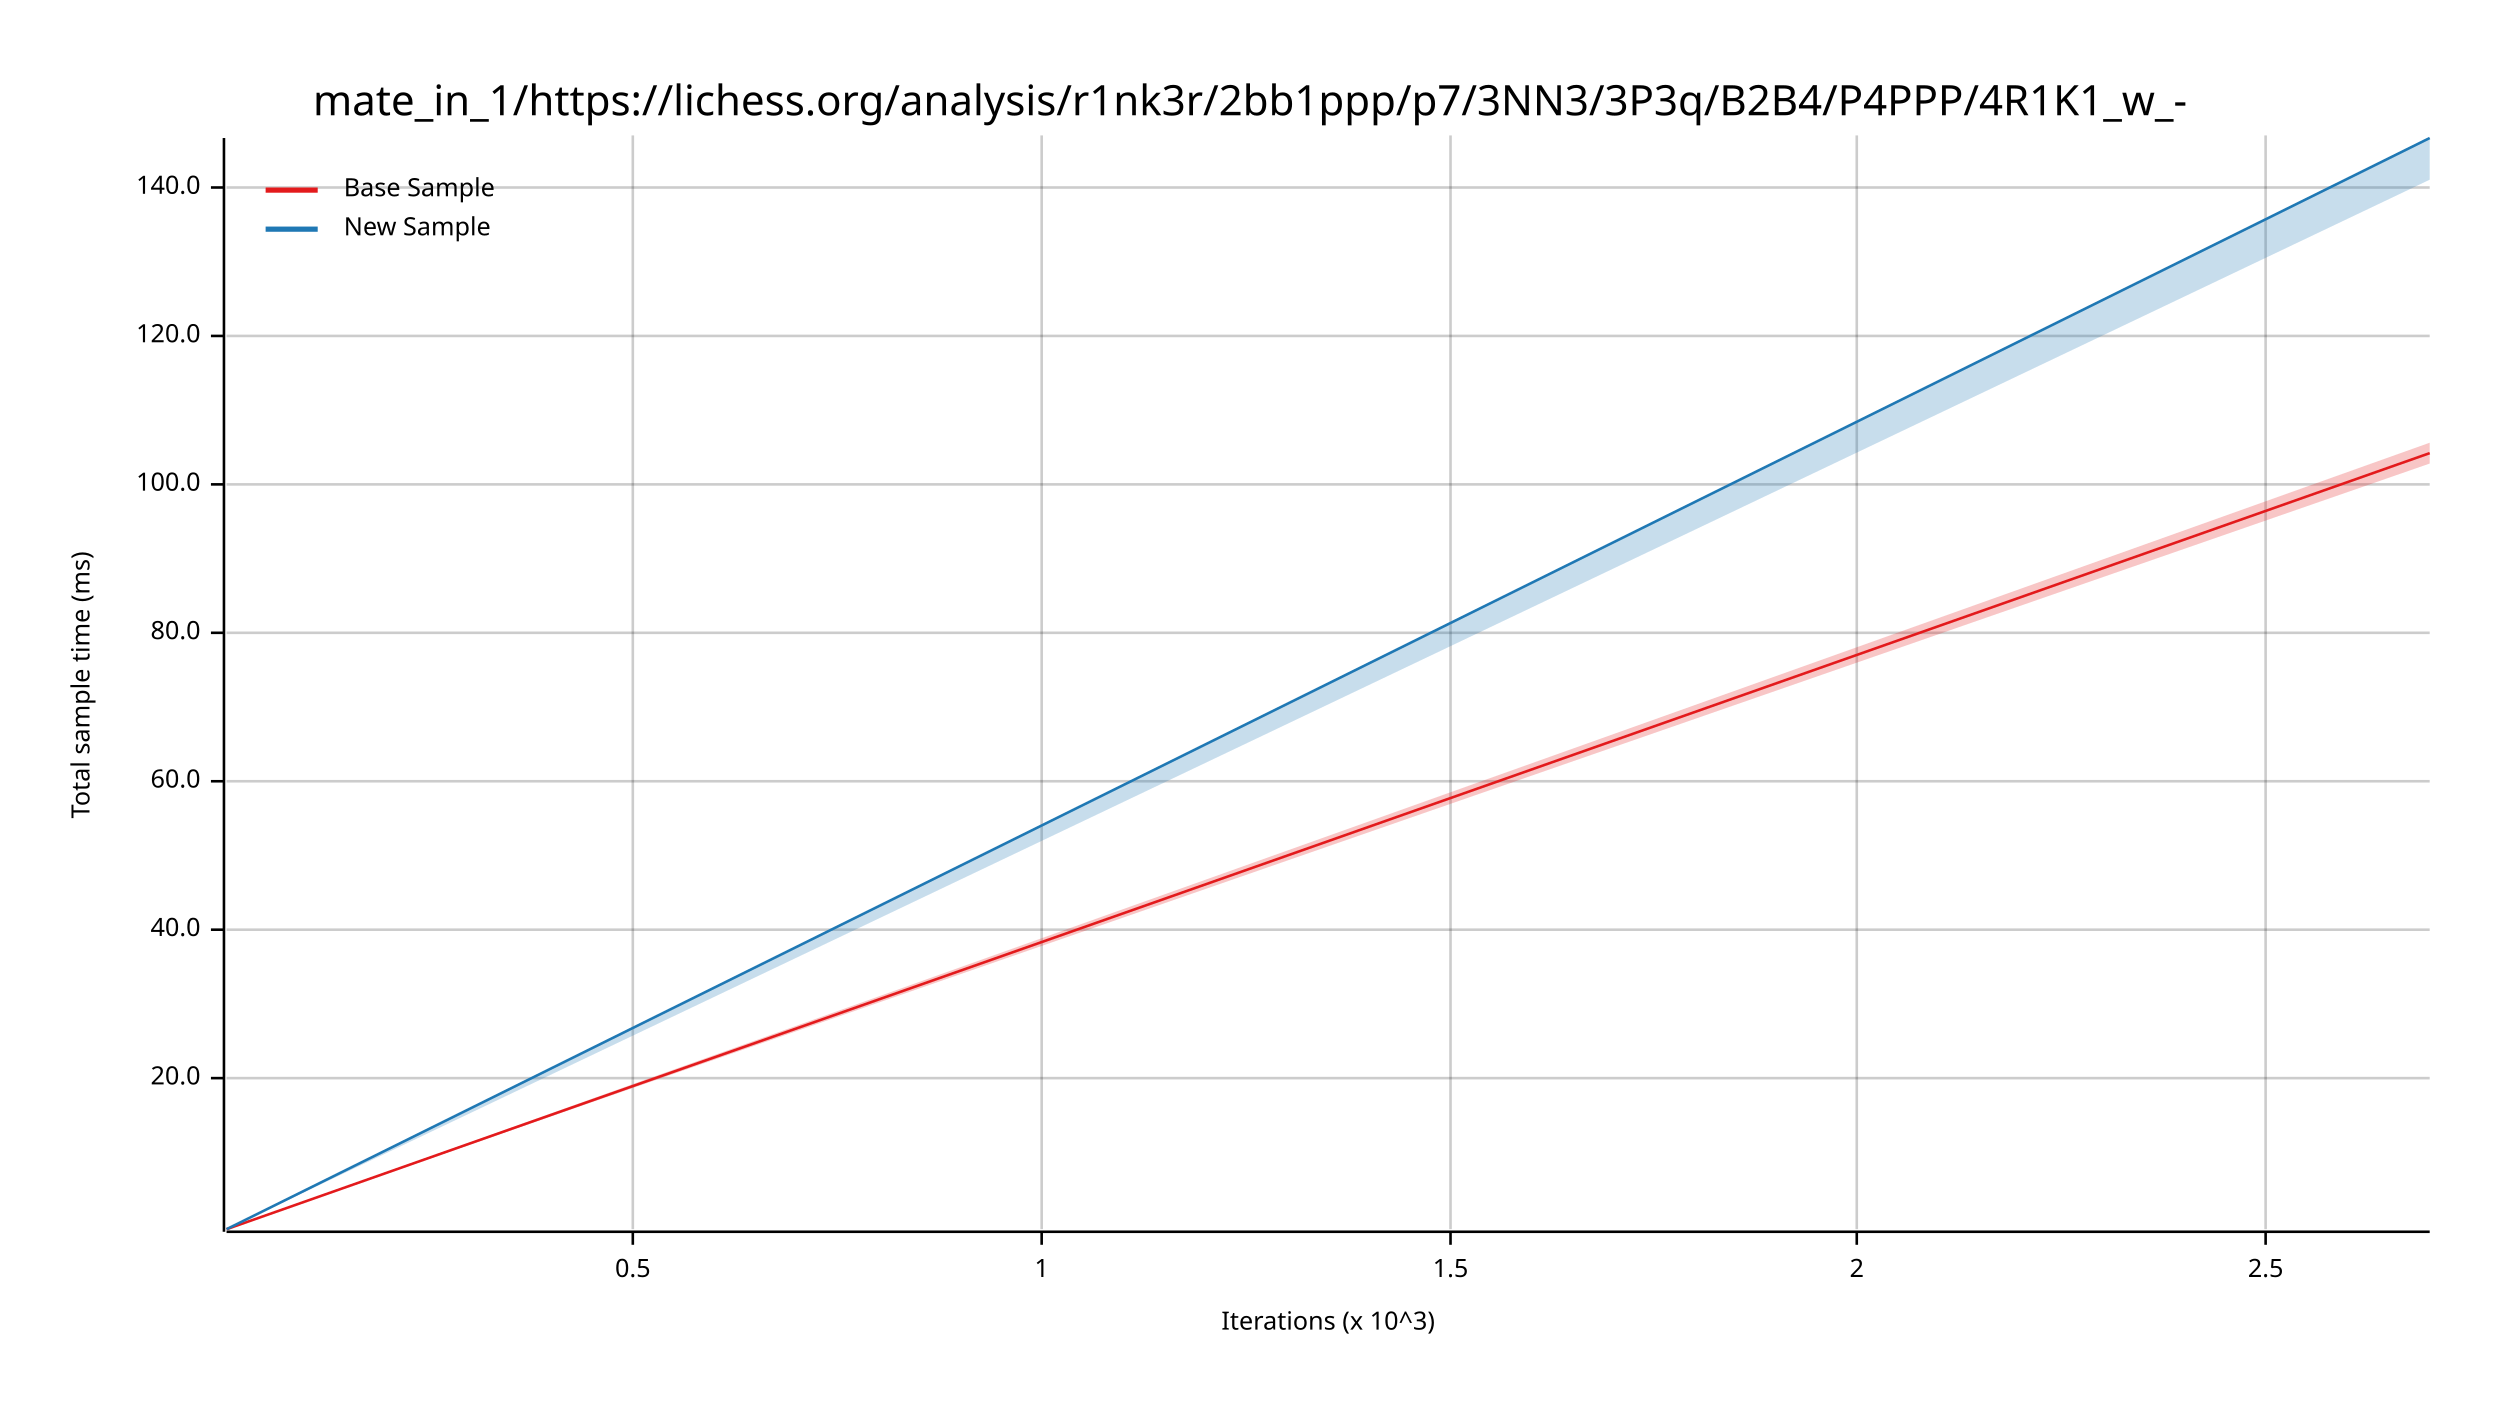
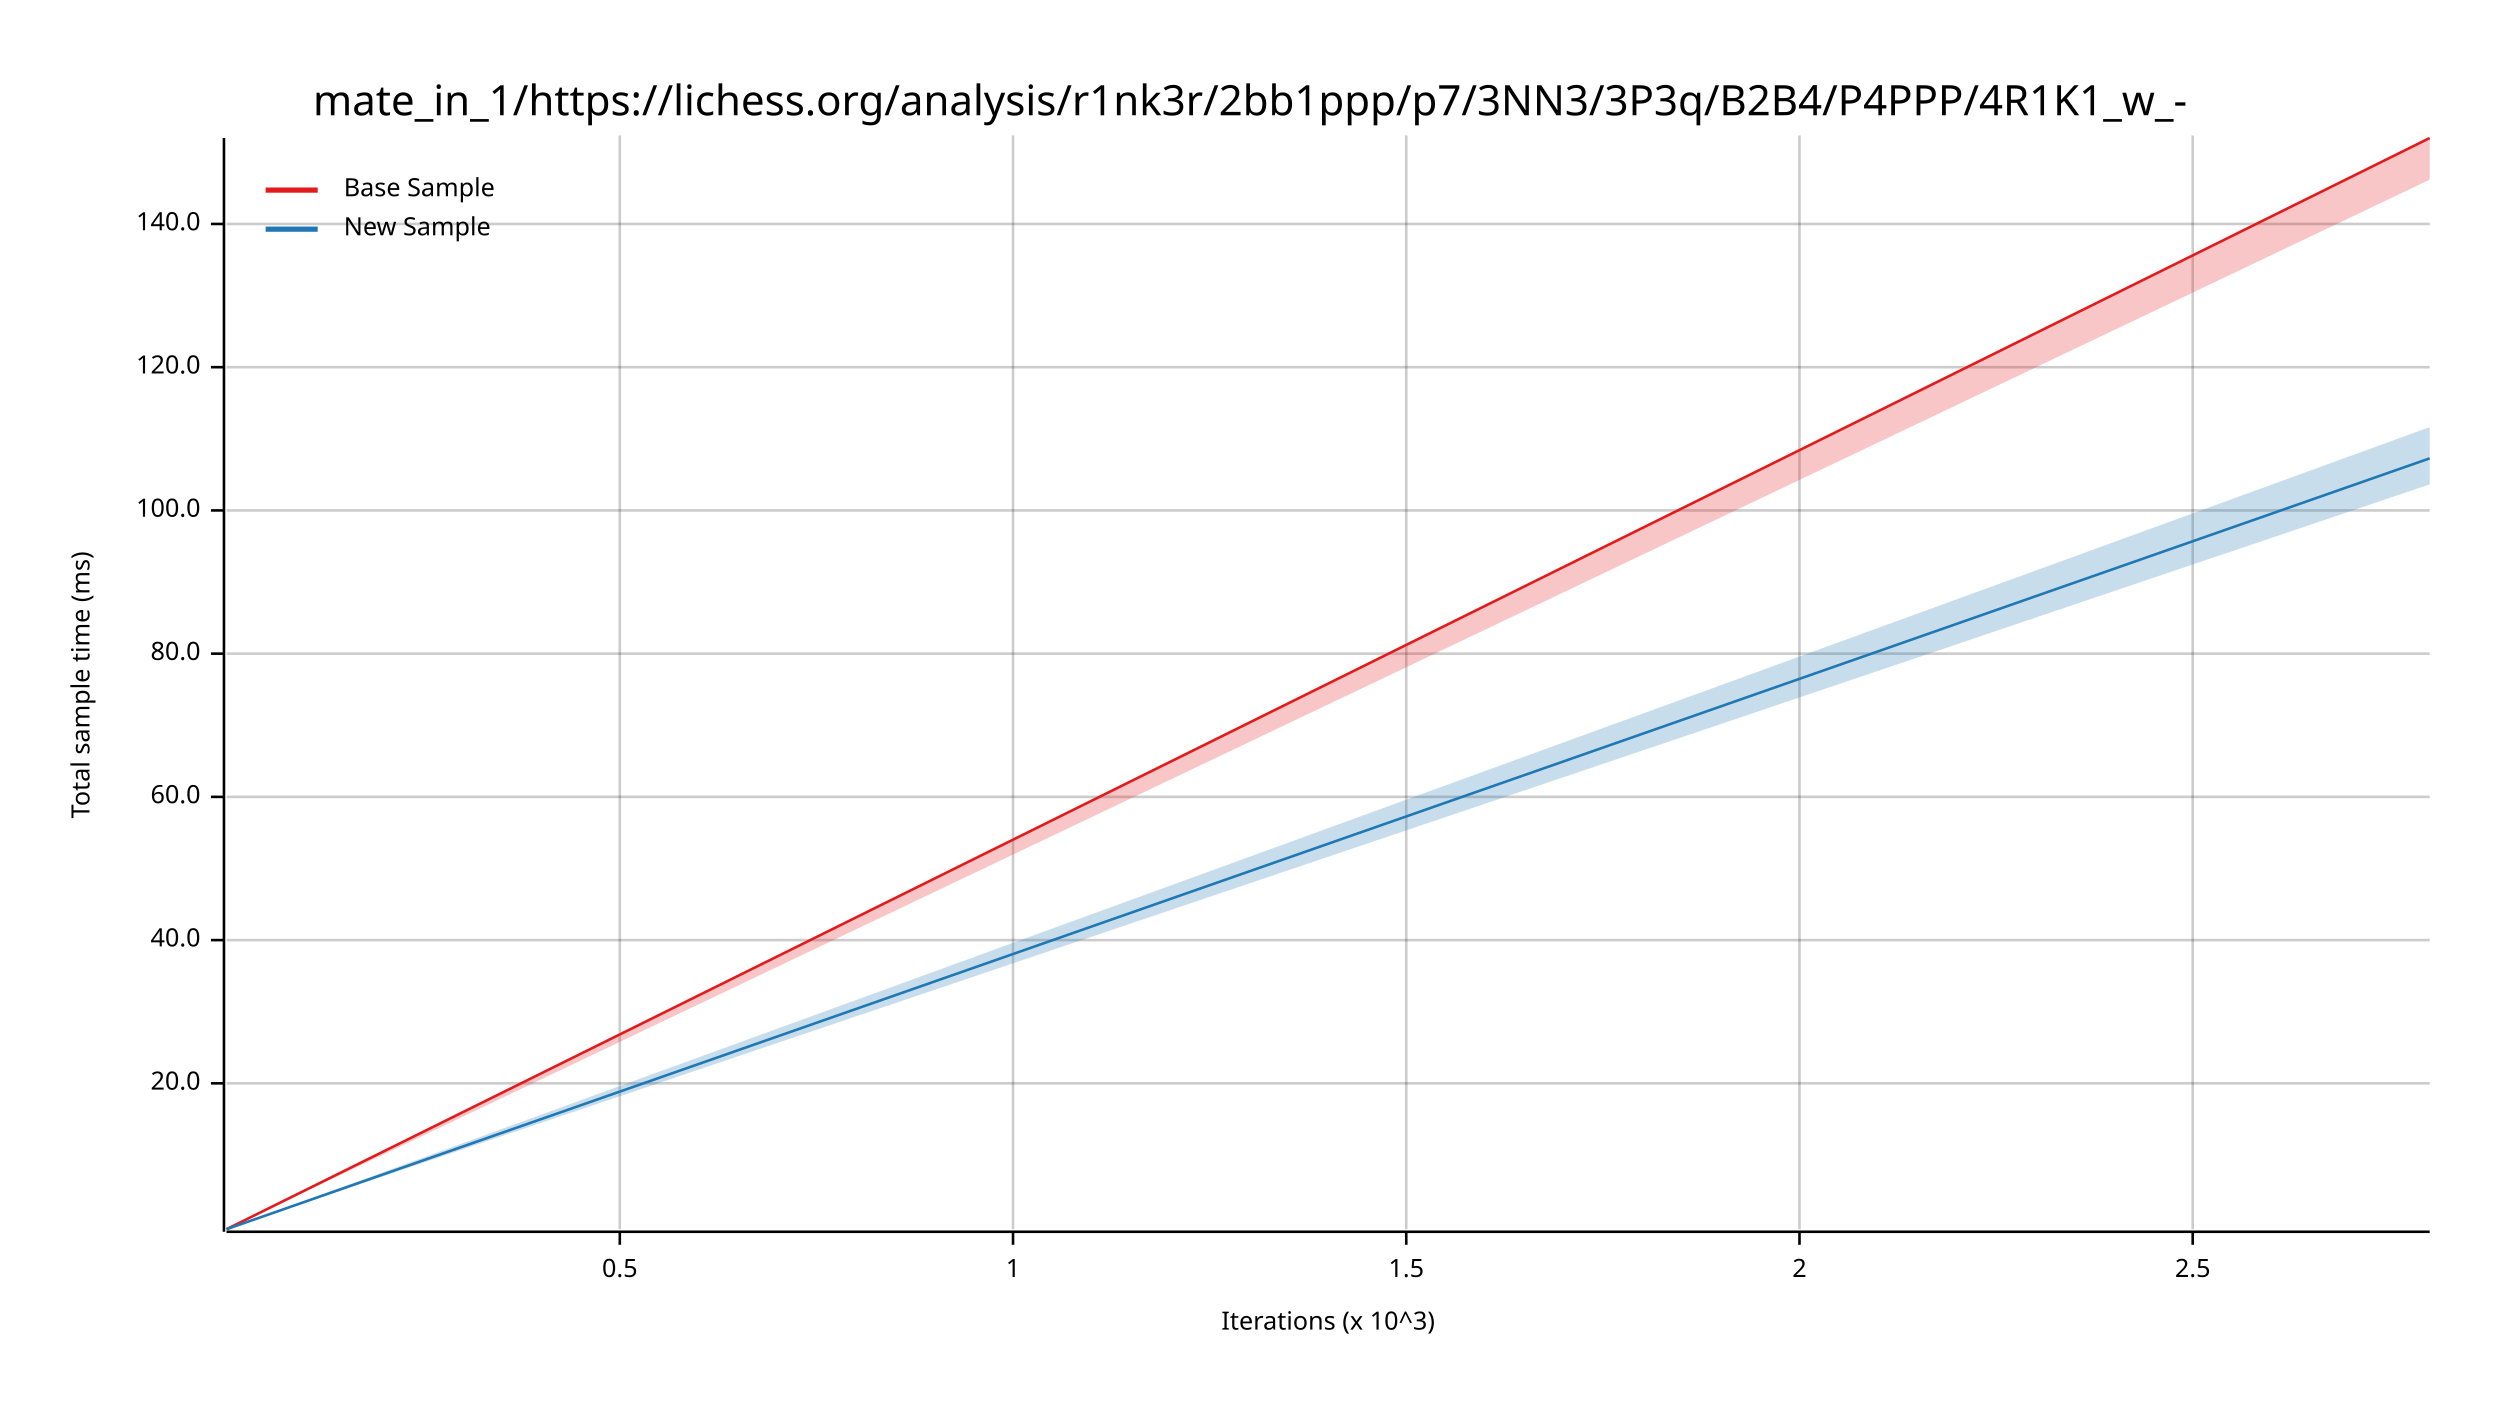
<svg xmlns="http://www.w3.org/2000/svg" width="960" height="540" viewBox="0 0 960 540">
  <text x="480" y="32" dy="0.76em" text-anchor="middle" font-family="sans-serif" font-size="16.129" opacity="1" fill="#000000">
mate_in_1/https://lichess.org/analysis/r1nk3r/2bb1ppp/p7/3NN3/3P3q/B2B4/P4PPP/4R1K1_w_-
</text>
  <text x="27" y="263" dy="0.76em" text-anchor="middle" font-family="sans-serif" font-size="9.677" opacity="1" fill="#000000" transform="rotate(270, 27, 263)">
Total sample time (ms)
</text>
  <text x="510" y="513" dy="-0.5ex" text-anchor="middle" font-family="sans-serif" font-size="9.677" opacity="1" fill="#000000">
Iterations (x 10^3)
</text>
-   <line opacity="0.2" stroke="#000000" stroke-width="1" x1="243" y1="472" x2="243" y2="52" />
-   <line opacity="0.2" stroke="#000000" stroke-width="1" x1="400" y1="472" x2="400" y2="52" />
-   <line opacity="0.2" stroke="#000000" stroke-width="1" x1="557" y1="472" x2="557" y2="52" />
-   <line opacity="0.2" stroke="#000000" stroke-width="1" x1="713" y1="472" x2="713" y2="52" />
-   <line opacity="0.2" stroke="#000000" stroke-width="1" x1="870" y1="472" x2="870" y2="52" />
-   <line opacity="0.2" stroke="#000000" stroke-width="1" x1="87" y1="414" x2="933" y2="414" />
-   <line opacity="0.2" stroke="#000000" stroke-width="1" x1="87" y1="357" x2="933" y2="357" />
-   <line opacity="0.2" stroke="#000000" stroke-width="1" x1="87" y1="300" x2="933" y2="300" />
-   <line opacity="0.2" stroke="#000000" stroke-width="1" x1="87" y1="243" x2="933" y2="243" />
-   <line opacity="0.2" stroke="#000000" stroke-width="1" x1="87" y1="186" x2="933" y2="186" />
-   <line opacity="0.2" stroke="#000000" stroke-width="1" x1="87" y1="129" x2="933" y2="129" />
-   <line opacity="0.2" stroke="#000000" stroke-width="1" x1="87" y1="72" x2="933" y2="72" />
+   <line opacity="0.2" stroke="#000000" stroke-width="1" x1="238" y1="472" x2="238" y2="52" />
+   <line opacity="0.2" stroke="#000000" stroke-width="1" x1="389" y1="472" x2="389" y2="52" />
+   <line opacity="0.2" stroke="#000000" stroke-width="1" x1="540" y1="472" x2="540" y2="52" />
+   <line opacity="0.2" stroke="#000000" stroke-width="1" x1="691" y1="472" x2="691" y2="52" />
+   <line opacity="0.2" stroke="#000000" stroke-width="1" x1="842" y1="472" x2="842" y2="52" />
+   <line opacity="0.2" stroke="#000000" stroke-width="1" x1="87" y1="416" x2="933" y2="416" />
+   <line opacity="0.2" stroke="#000000" stroke-width="1" x1="87" y1="361" x2="933" y2="361" />
+   <line opacity="0.2" stroke="#000000" stroke-width="1" x1="87" y1="306" x2="933" y2="306" />
+   <line opacity="0.2" stroke="#000000" stroke-width="1" x1="87" y1="251" x2="933" y2="251" />
+   <line opacity="0.2" stroke="#000000" stroke-width="1" x1="87" y1="196" x2="933" y2="196" />
+   <line opacity="0.2" stroke="#000000" stroke-width="1" x1="87" y1="141" x2="933" y2="141" />
+   <line opacity="0.2" stroke="#000000" stroke-width="1" x1="87" y1="86" x2="933" y2="86" />
  <polyline fill="none" opacity="1" stroke="#000000" stroke-width="1" points="86,53 86,473 " />
-   <text x="77" y="414" dy="0.5ex" text-anchor="end" font-family="sans-serif" font-size="9.677" opacity="1" fill="#000000">
+   <text x="77" y="416" dy="0.5ex" text-anchor="end" font-family="sans-serif" font-size="9.677" opacity="1" fill="#000000">
20.0
</text>
-   <polyline fill="none" opacity="1" stroke="#000000" stroke-width="1" points="81,414 86,414 " />
-   <text x="77" y="357" dy="0.5ex" text-anchor="end" font-family="sans-serif" font-size="9.677" opacity="1" fill="#000000">
+   <polyline fill="none" opacity="1" stroke="#000000" stroke-width="1" points="81,416 86,416 " />
+   <text x="77" y="361" dy="0.5ex" text-anchor="end" font-family="sans-serif" font-size="9.677" opacity="1" fill="#000000">
40.0
</text>
-   <polyline fill="none" opacity="1" stroke="#000000" stroke-width="1" points="81,357 86,357 " />
-   <text x="77" y="300" dy="0.5ex" text-anchor="end" font-family="sans-serif" font-size="9.677" opacity="1" fill="#000000">
+   <polyline fill="none" opacity="1" stroke="#000000" stroke-width="1" points="81,361 86,361 " />
+   <text x="77" y="306" dy="0.5ex" text-anchor="end" font-family="sans-serif" font-size="9.677" opacity="1" fill="#000000">
60.0
</text>
-   <polyline fill="none" opacity="1" stroke="#000000" stroke-width="1" points="81,300 86,300 " />
-   <text x="77" y="243" dy="0.5ex" text-anchor="end" font-family="sans-serif" font-size="9.677" opacity="1" fill="#000000">
+   <polyline fill="none" opacity="1" stroke="#000000" stroke-width="1" points="81,306 86,306 " />
+   <text x="77" y="251" dy="0.5ex" text-anchor="end" font-family="sans-serif" font-size="9.677" opacity="1" fill="#000000">
80.0
</text>
-   <polyline fill="none" opacity="1" stroke="#000000" stroke-width="1" points="81,243 86,243 " />
-   <text x="77" y="186" dy="0.5ex" text-anchor="end" font-family="sans-serif" font-size="9.677" opacity="1" fill="#000000">
+   <polyline fill="none" opacity="1" stroke="#000000" stroke-width="1" points="81,251 86,251 " />
+   <text x="77" y="196" dy="0.5ex" text-anchor="end" font-family="sans-serif" font-size="9.677" opacity="1" fill="#000000">
100.0
</text>
-   <polyline fill="none" opacity="1" stroke="#000000" stroke-width="1" points="81,186 86,186 " />
-   <text x="77" y="129" dy="0.5ex" text-anchor="end" font-family="sans-serif" font-size="9.677" opacity="1" fill="#000000">
+   <polyline fill="none" opacity="1" stroke="#000000" stroke-width="1" points="81,196 86,196 " />
+   <text x="77" y="141" dy="0.5ex" text-anchor="end" font-family="sans-serif" font-size="9.677" opacity="1" fill="#000000">
120.0
</text>
-   <polyline fill="none" opacity="1" stroke="#000000" stroke-width="1" points="81,129 86,129 " />
-   <text x="77" y="72" dy="0.5ex" text-anchor="end" font-family="sans-serif" font-size="9.677" opacity="1" fill="#000000">
+   <polyline fill="none" opacity="1" stroke="#000000" stroke-width="1" points="81,141 86,141 " />
+   <text x="77" y="86" dy="0.5ex" text-anchor="end" font-family="sans-serif" font-size="9.677" opacity="1" fill="#000000">
140.0
</text>
-   <polyline fill="none" opacity="1" stroke="#000000" stroke-width="1" points="81,72 86,72 " />
+   <polyline fill="none" opacity="1" stroke="#000000" stroke-width="1" points="81,86 86,86 " />
  <polyline fill="none" opacity="1" stroke="#000000" stroke-width="1" points="87,473 933,473 " />
-   <text x="243" y="483" dy="0.76em" text-anchor="middle" font-family="sans-serif" font-size="9.677" opacity="1" fill="#000000">
+   <text x="238" y="483" dy="0.76em" text-anchor="middle" font-family="sans-serif" font-size="9.677" opacity="1" fill="#000000">
0.5
</text>
-   <polyline fill="none" opacity="1" stroke="#000000" stroke-width="1" points="243,473 243,478 " />
-   <text x="400" y="483" dy="0.76em" text-anchor="middle" font-family="sans-serif" font-size="9.677" opacity="1" fill="#000000">
+   <polyline fill="none" opacity="1" stroke="#000000" stroke-width="1" points="238,473 238,478 " />
+   <text x="389" y="483" dy="0.76em" text-anchor="middle" font-family="sans-serif" font-size="9.677" opacity="1" fill="#000000">
1
</text>
-   <polyline fill="none" opacity="1" stroke="#000000" stroke-width="1" points="400,473 400,478 " />
-   <text x="557" y="483" dy="0.76em" text-anchor="middle" font-family="sans-serif" font-size="9.677" opacity="1" fill="#000000">
+   <polyline fill="none" opacity="1" stroke="#000000" stroke-width="1" points="389,473 389,478 " />
+   <text x="540" y="483" dy="0.76em" text-anchor="middle" font-family="sans-serif" font-size="9.677" opacity="1" fill="#000000">
1.5
</text>
-   <polyline fill="none" opacity="1" stroke="#000000" stroke-width="1" points="557,473 557,478 " />
-   <text x="713" y="483" dy="0.76em" text-anchor="middle" font-family="sans-serif" font-size="9.677" opacity="1" fill="#000000">
+   <polyline fill="none" opacity="1" stroke="#000000" stroke-width="1" points="540,473 540,478 " />
+   <text x="691" y="483" dy="0.76em" text-anchor="middle" font-family="sans-serif" font-size="9.677" opacity="1" fill="#000000">
2
</text>
-   <polyline fill="none" opacity="1" stroke="#000000" stroke-width="1" points="713,473 713,478 " />
-   <text x="870" y="483" dy="0.76em" text-anchor="middle" font-family="sans-serif" font-size="9.677" opacity="1" fill="#000000">
+   <polyline fill="none" opacity="1" stroke="#000000" stroke-width="1" points="691,473 691,478 " />
+   <text x="842" y="483" dy="0.76em" text-anchor="middle" font-family="sans-serif" font-size="9.677" opacity="1" fill="#000000">
2.5
</text>
-   <polyline fill="none" opacity="1" stroke="#000000" stroke-width="1" points="870,473 870,478 " />
-   <polyline fill="none" opacity="1" stroke="#E31A1C" stroke-width="1" points="87,472 933,174 " />
-   <polygon opacity="0.25" fill="#E31A1C" points="87,472 933,178 933,170 " />
-   <polyline fill="none" opacity="1" stroke="#1F78B4" stroke-width="1" points="87,472 933,53 " />
-   <polygon opacity="0.25" fill="#1F78B4" points="87,472 933,69 933,53 " />
+   <polyline fill="none" opacity="1" stroke="#000000" stroke-width="1" points="842,473 842,478 " />
+   <polyline fill="none" opacity="1" stroke="#E31A1C" stroke-width="1" points="87,472 933,53 " />
+   <polygon opacity="0.25" fill="#E31A1C" points="87,472 933,69 933,53 " />
+   <polyline fill="none" opacity="1" stroke="#1F78B4" stroke-width="1" points="87,472 933,176 " />
+   <polygon opacity="0.25" fill="#1F78B4" points="87,472 933,186 933,164 " />
  <text x="132" y="68" dy="0.76em" text-anchor="start" font-family="sans-serif" font-size="9.677" opacity="1" fill="#000000">
Base Sample
</text>
  <text x="132" y="83" dy="0.76em" text-anchor="start" font-family="sans-serif" font-size="9.677" opacity="1" fill="#000000">
New Sample
</text>
  <polyline fill="none" opacity="1" stroke="#E31A1C" stroke-width="2" points="102,73 122,73 " />
  <polyline fill="none" opacity="1" stroke="#1F78B4" stroke-width="2" points="102,88 122,88 " />
</svg>
